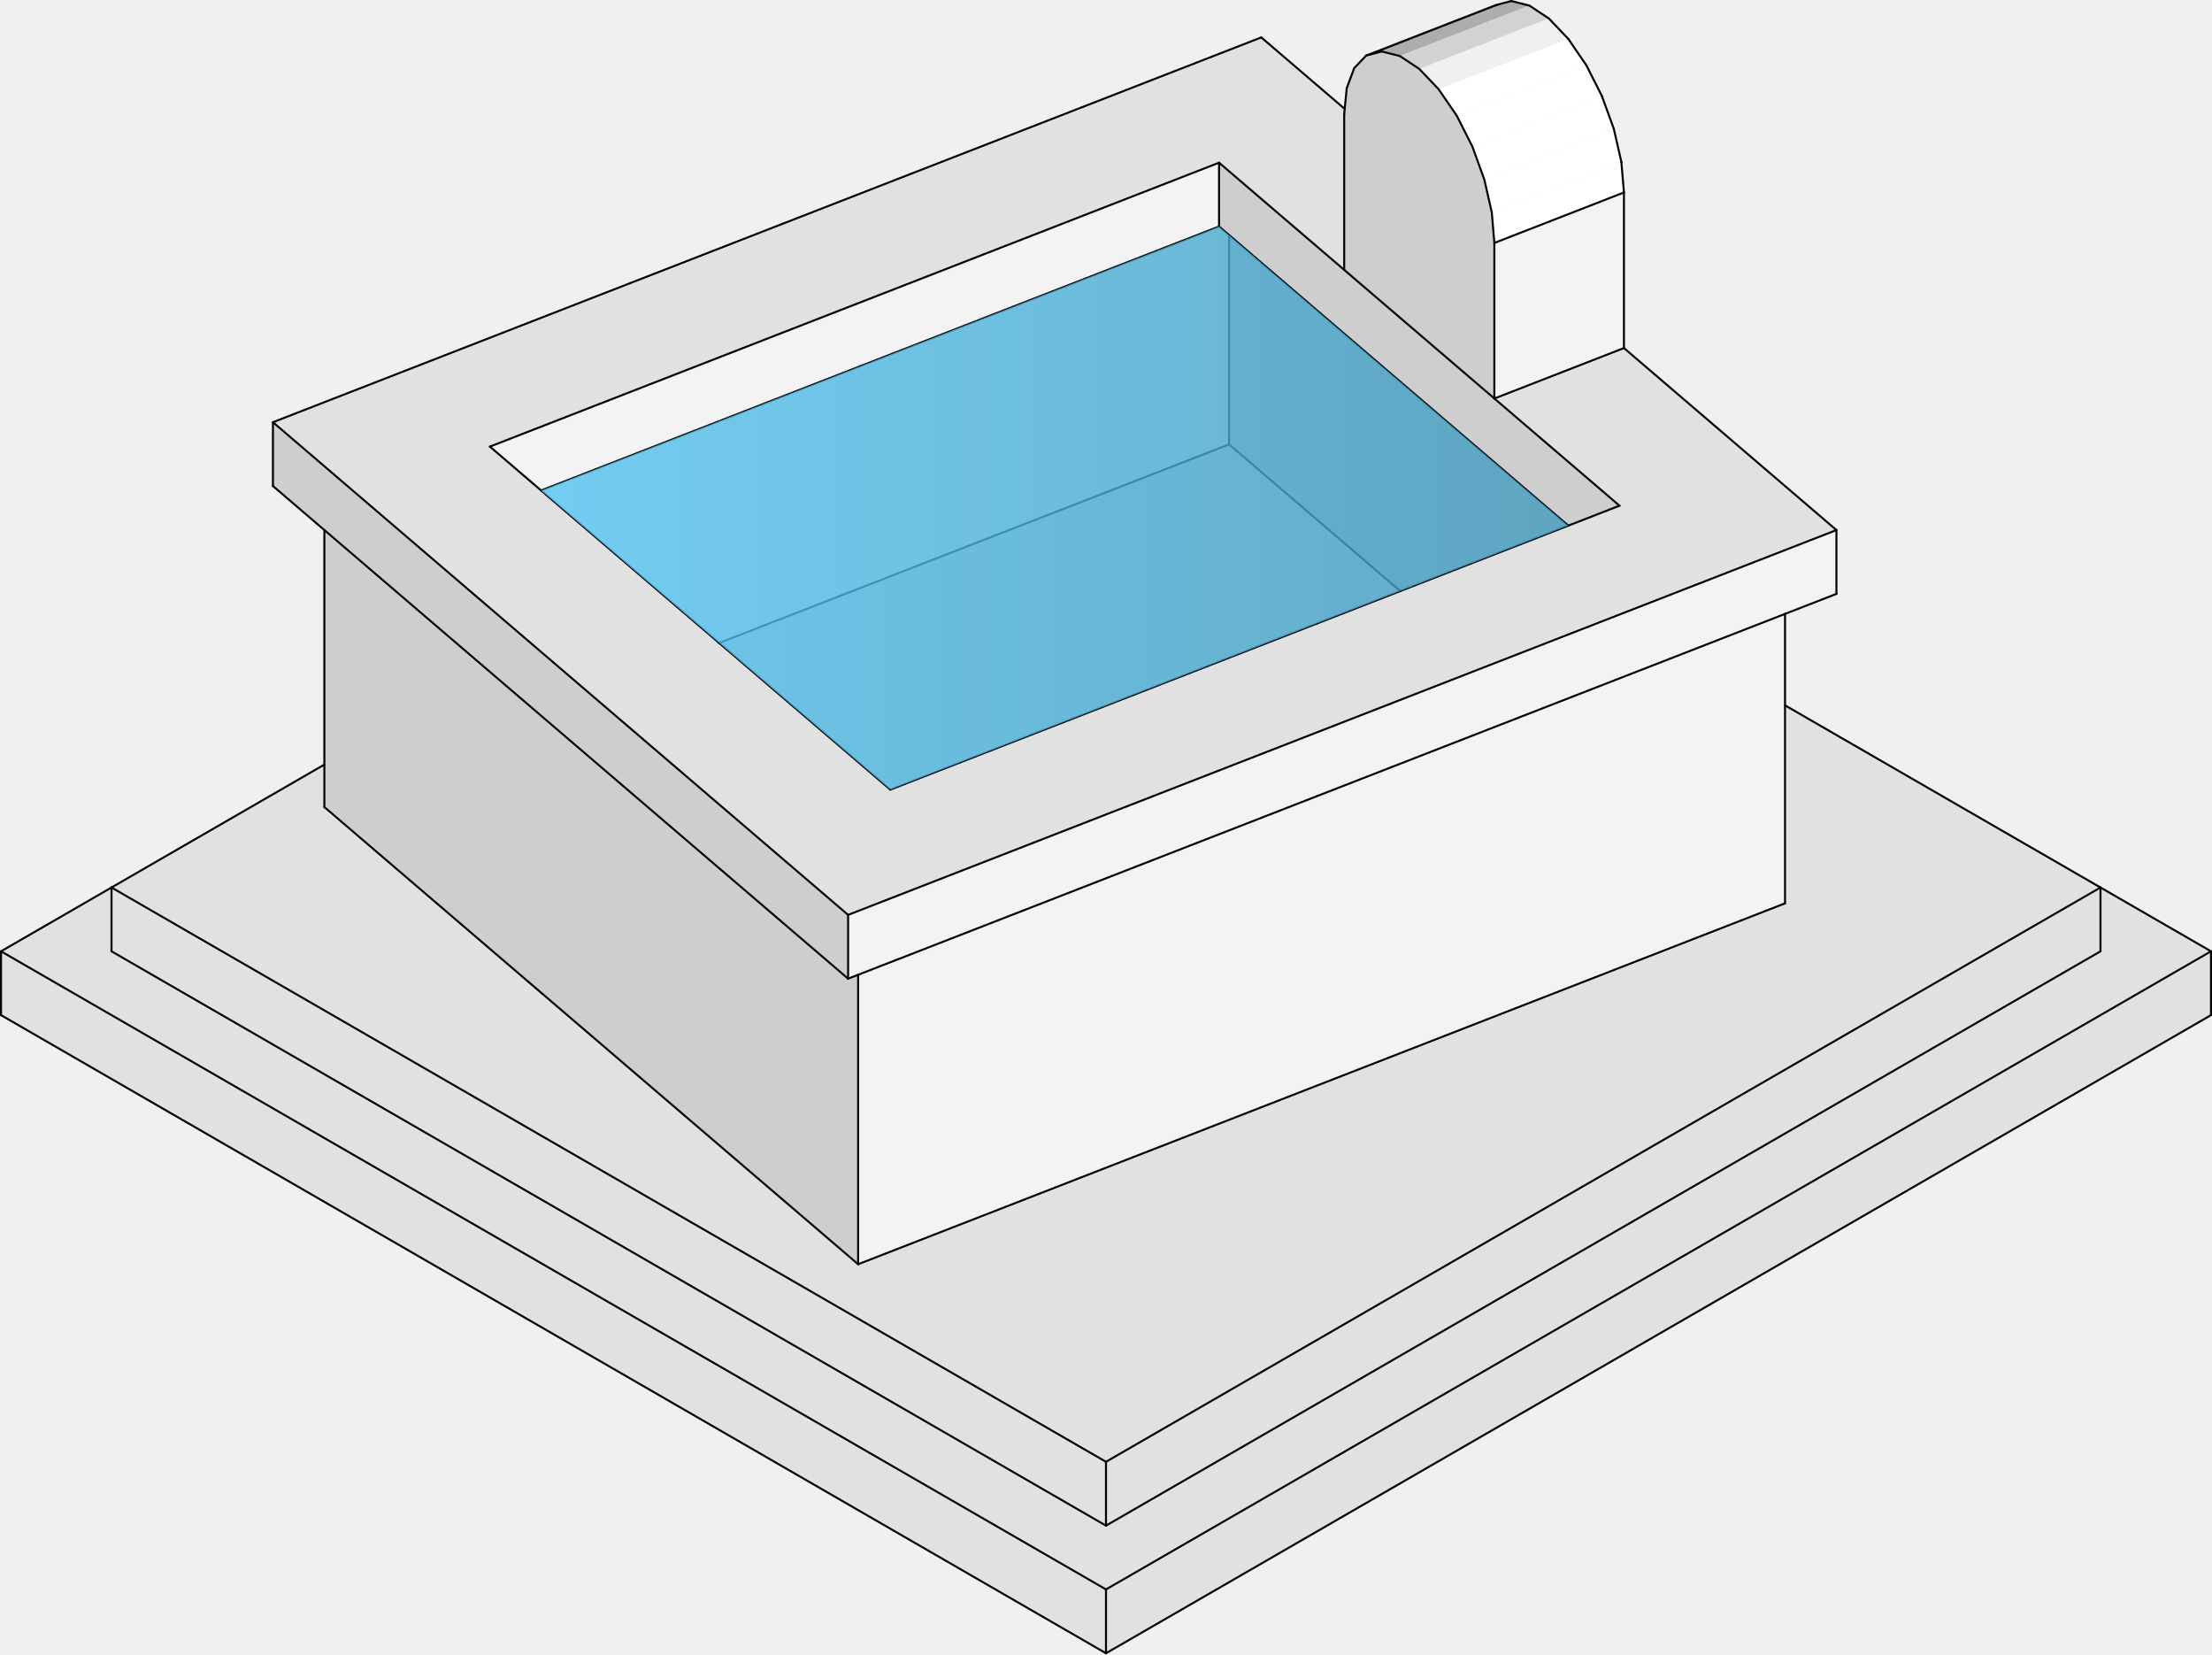
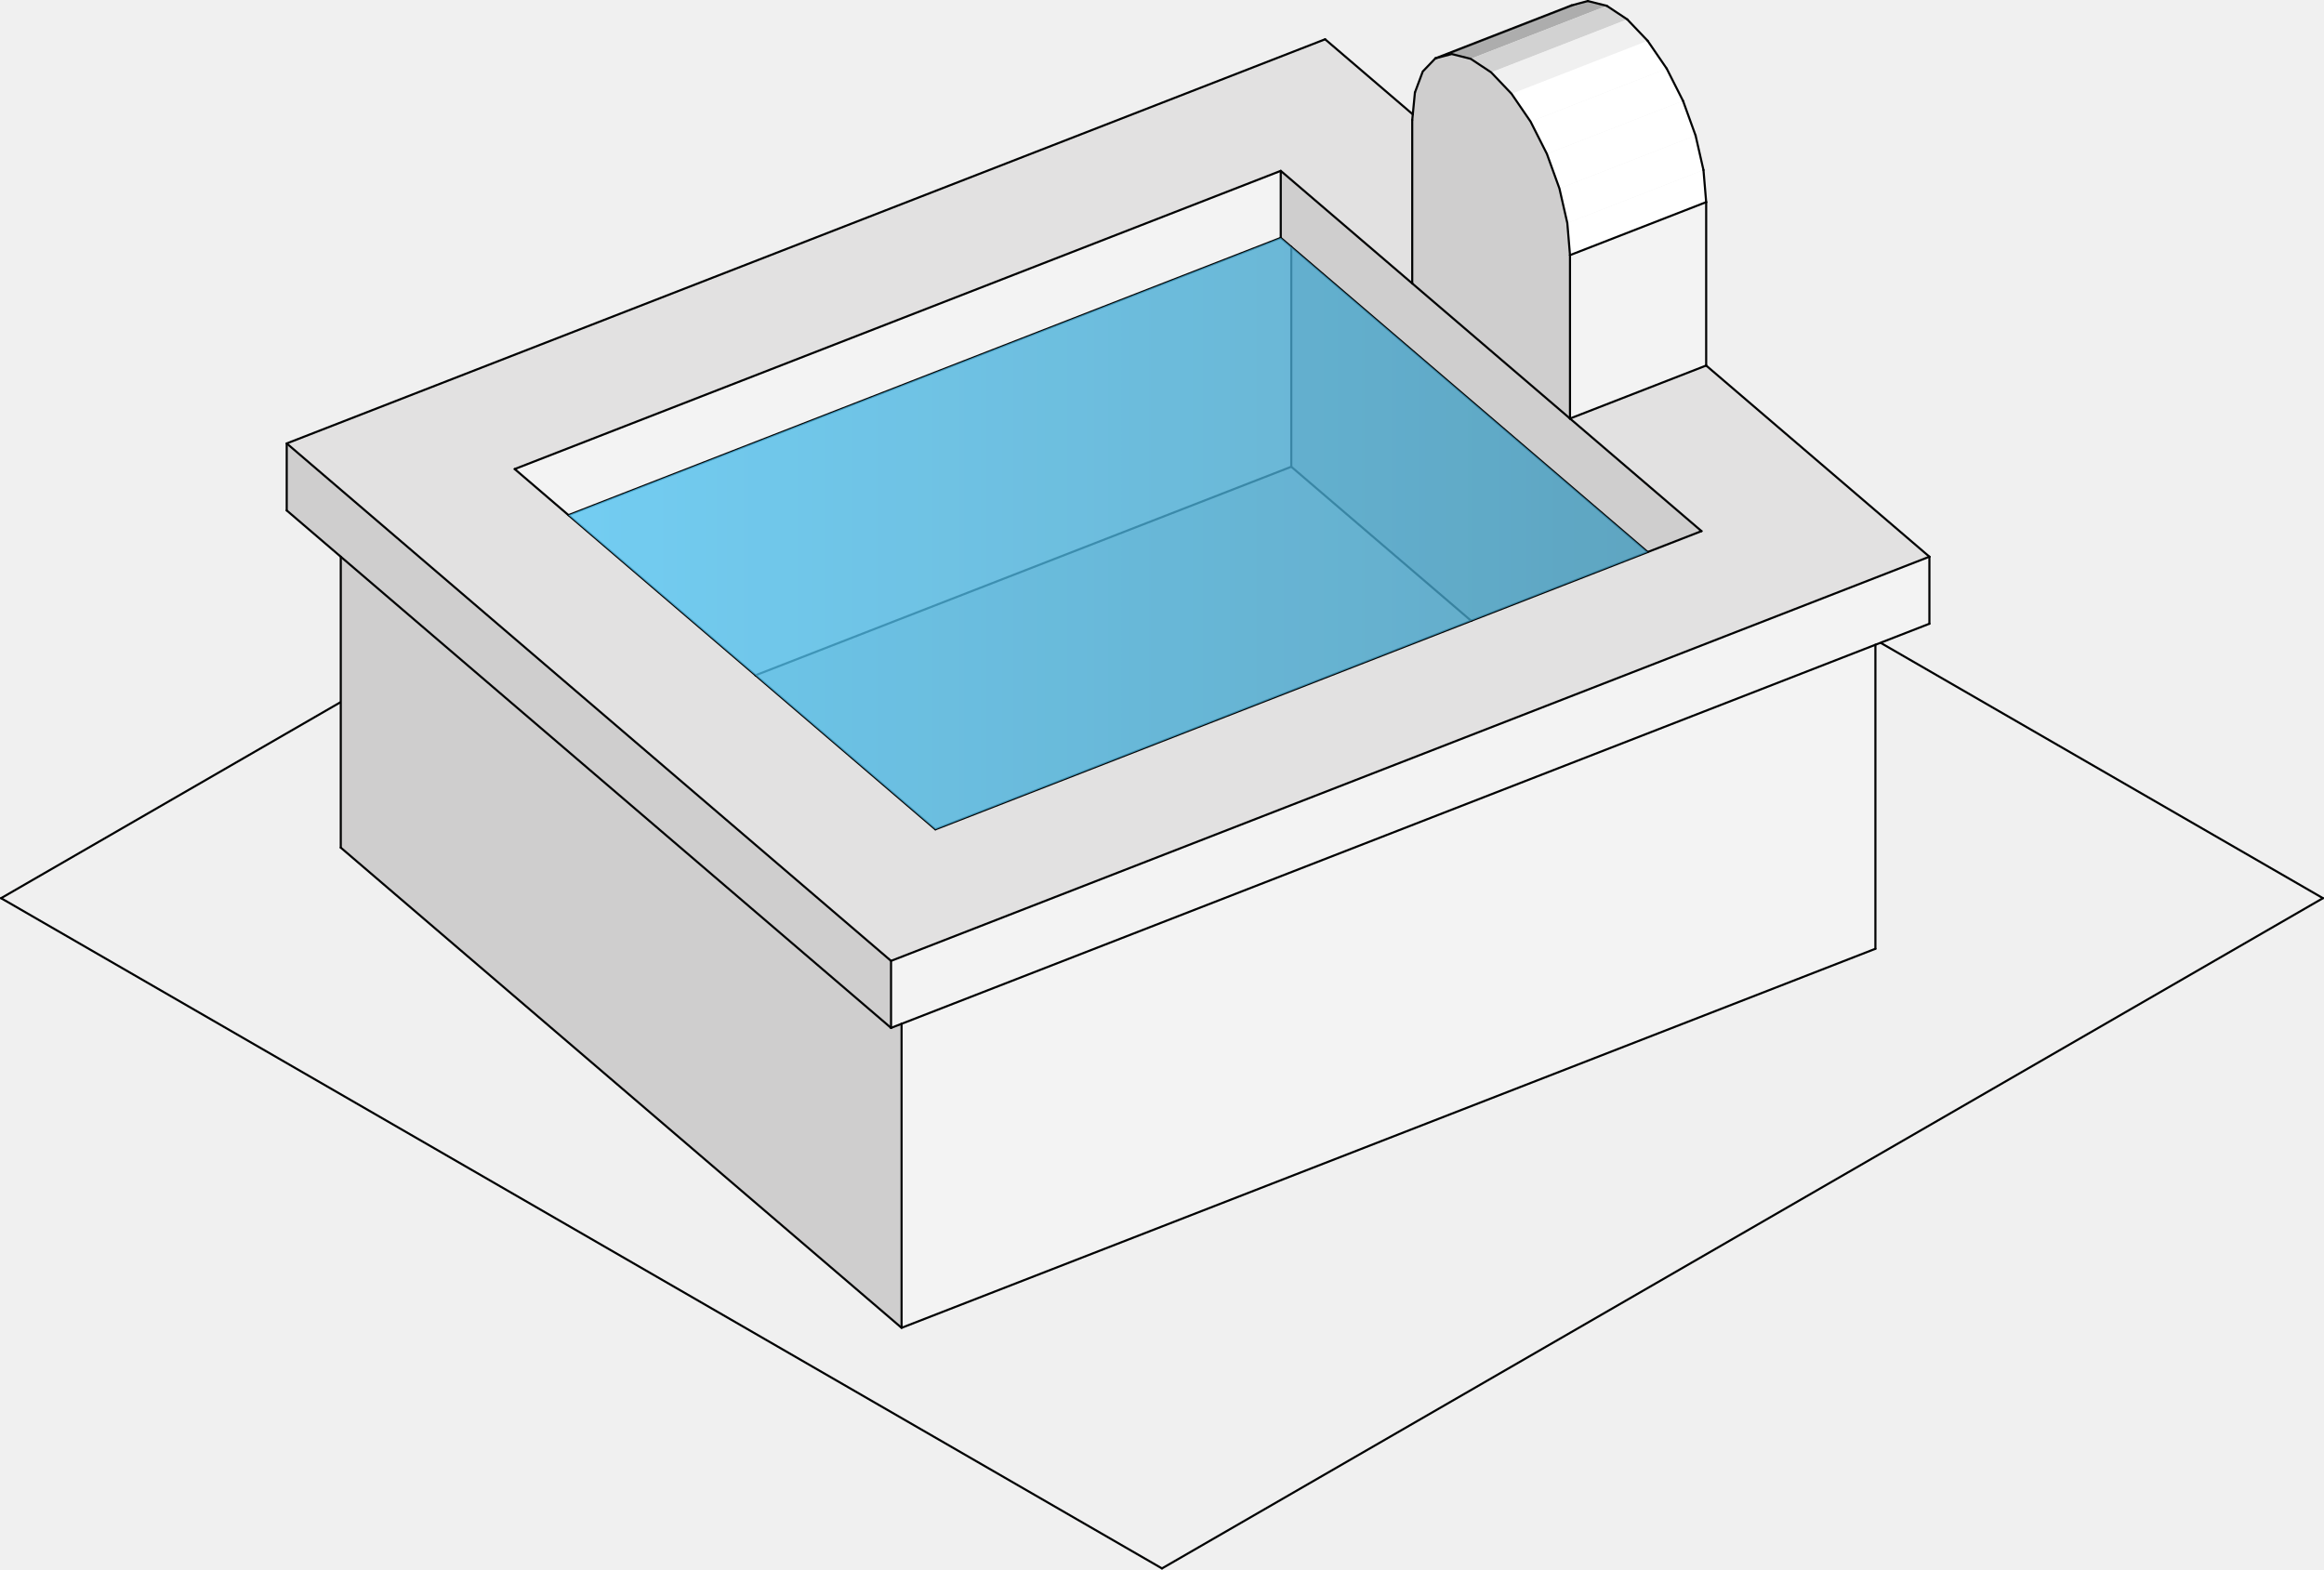
- <svg xmlns="http://www.w3.org/2000/svg" version="1.1" id="Calque_1" x="0px" y="0px" width="109.876" height="82.152" viewBox="0 0 109.876 82.152" enable-background="new 0 0 595.28 841.89" xml:space="preserve">
-   <defs id="defs190" />
-   <g id="g3" transform="translate(-242.2994,-379.3478)">
-     <g id="g5">
-       <polyline points="297.237,458.279 352.125,426.59 352.125,429.76 297.237,461.449 297.237,458.279   " id="polyline7" style="fill:#e2e1e1" />
-       <polyline points="352.125,426.59 297.237,458.279 242.35,426.59 247.838,423.421 247.838,426.59 297.237,455.111     346.636,426.59 346.636,423.421 352.125,426.59   " id="polyline9" style="fill:#e2e1e1" />
-       <polyline points="297.237,458.279 297.237,461.449 242.35,429.76 242.35,426.59 297.237,458.279   " id="polyline11" style="fill:#e2e1e1" />
-       <polyline points="247.838,426.59 247.838,423.421 297.237,451.941 297.237,455.111 247.838,426.59   " id="polyline13" style="fill:#e2e1e1" />
-       <polyline points="247.838,423.421 258.411,417.317 258.411,419.426 284.925,442.13 330.966,424.208     330.966,414.375 346.636,423.421 297.237,451.941 247.838,423.421   " id="polyline15" style="fill:#e2e1e1" />
-       <polyline points="346.636,423.421 346.636,426.59 297.237,455.111 297.237,451.941 346.636,423.421   " id="polyline17" style="fill:#e2e1e1" />
-       <polyline points="330.966,424.208 284.925,442.13 284.925,427.756 330.966,409.834 330.966,414.375     330.966,424.208   " id="polyline19" style="fill:#f3f3f3" />
-       <polyline points="284.925,442.13 258.411,419.426 258.411,417.317 258.411,405.671 284.427,427.949     284.925,427.756 284.925,442.13   " id="polyline21" style="fill:#cfcece" />
-       <polyline points="333.52,405.671 333.52,408.84 330.966,409.834 284.925,427.756 284.427,427.949 284.427,424.781     333.52,405.671   " id="polyline23" style="fill:#f3f3f3" />
-       <polyline points="333.52,405.671 284.427,424.781 255.857,400.315 304.95,381.206 309.095,384.756     309.069,385.024 309.069,392.75 302.853,387.427 266.634,401.526 269.177,403.705 278.021,411.277 286.524,418.56 311.854,408.7     320.2,405.451 322.744,404.461 316.528,399.138 322.965,396.632 333.52,405.671   " id="polyline25" style="fill:#e2e1e1" />
-       <polyline points="302.853,387.427 309.069,392.75 316.528,399.138 322.744,404.461 320.2,405.451 303.35,391.021     302.853,390.596 302.853,387.427   " id="polyline27" style="fill:#cfcece" />
-       <polyline points="302.853,387.427 302.853,390.596 269.177,403.705 266.634,401.526 302.853,387.427   " id="polyline29" style="fill:#f3f3f3" />
-       <polyline points="269.177,403.705 302.853,390.596 303.35,391.021 303.35,401.417 278.021,411.277     269.177,403.705   " id="polyline31" style="fill:#f3f3f3" />
-       <polyline points="278.021,411.277 303.35,401.417 311.854,408.7 286.524,418.56 278.021,411.277   " id="polyline33" style="fill:#e2e1e1" />
-       <polyline points="311.854,408.7 303.35,401.417 303.35,391.021 320.2,405.451 311.854,408.7   " id="polyline35" style="fill:#cfcece" />
-       <polyline points="255.857,403.484 255.857,400.315 284.427,424.781 284.427,427.949 258.411,405.671     255.857,403.484   " id="polyline37" style="fill:#cfcece" />
-       <polyline points="322.965,396.632 316.528,399.138 316.528,391.412 322.965,388.906 322.965,396.632   " id="polyline39" style="fill:#f3f3f3" />
-       <polyline points="309.069,392.75 309.069,385.024 309.095,384.756 309.196,383.723 309.567,382.729     310.161,382.108 310.934,381.904 311.833,382.13 312.8,382.771 313.763,383.783 314.663,385.098 315.436,386.625 316.028,388.26     316.401,389.893 316.528,391.412 316.528,399.138 309.069,392.75   " id="polyline41" style="fill:#cfcece" />
-       <polyline points="310.934,381.904 310.161,382.108 316.597,379.603 317.37,379.398 310.934,381.904   " id="polyline43" style="fill:#828383" />
-       <polyline points="311.833,382.13 310.934,381.904 317.37,379.398 318.269,379.625 311.833,382.13   " id="polyline45" style="fill:#adadad" />
-       <polyline points="312.8,382.771 311.833,382.13 318.269,379.625 319.235,380.266 312.8,382.771   " id="polyline47" style="fill:#d2d2d2" />
-       <polyline points="313.763,383.783 312.8,382.771 319.235,380.266 320.2,381.278 313.763,383.783   " id="polyline49" style="fill:#f0f0f0" />
-       <polyline points="314.663,385.098 313.763,383.783 320.2,381.278 321.099,382.592 314.663,385.098   " id="polyline51" style="fill:#ffffff" />
-       <polyline points="315.436,386.625 314.663,385.098 321.099,382.592 321.872,384.12 315.436,386.625   " id="polyline53" style="fill:#ffffff" />
-       <polyline points="316.028,388.26 315.436,386.625 321.872,384.12 322.464,385.755 316.028,388.26   " id="polyline55" style="fill:#ffffff" />
-       <polyline points="316.401,389.893 316.028,388.26 322.464,385.755 322.837,387.388 316.401,389.893   " id="polyline57" style="fill:#ffffff" />
-       <polyline points="316.528,391.412 316.401,389.893 322.837,387.388 322.965,388.906 316.528,391.412   " id="polyline59" style="fill:#ffffff" />
-       <line stroke-miterlimit="10" x1="297.237" y1="458.279" x2="352.125" y2="426.59" id="line61" style="fill:none;stroke:#010202;stroke-width:0.1;stroke-linecap:round;stroke-linejoin:round;stroke-miterlimit:10" />
-       <line stroke-miterlimit="10" x1="297.237" y1="458.279" x2="297.237" y2="461.449" id="line63" style="fill:none;stroke:#010202;stroke-width:0.1;stroke-linecap:round;stroke-linejoin:round;stroke-miterlimit:10" />
-       <line stroke-miterlimit="10" x1="247.838" y1="423.421" x2="297.237" y2="451.941" id="line65" style="fill:none;stroke:#010202;stroke-width:0.1;stroke-linecap:round;stroke-linejoin:round;stroke-miterlimit:10" />
-       <line stroke-miterlimit="10" x1="297.237" y1="455.111" x2="346.636" y2="426.59" id="line67" style="fill:none;stroke:#010202;stroke-width:0.1;stroke-linecap:round;stroke-linejoin:round;stroke-miterlimit:10" />
-       <line stroke-miterlimit="10" x1="247.838" y1="426.59" x2="297.237" y2="455.111" id="line69" style="fill:none;stroke:#010202;stroke-width:0.1;stroke-linecap:round;stroke-linejoin:round;stroke-miterlimit:10" />
-       <line stroke-miterlimit="10" x1="297.237" y1="451.941" x2="297.237" y2="455.111" id="line71" style="fill:none;stroke:#010202;stroke-width:0.1;stroke-linecap:round;stroke-linejoin:round;stroke-miterlimit:10" />
-       <line stroke-miterlimit="10" x1="297.237" y1="451.941" x2="346.636" y2="423.421" id="line73" style="fill:none;stroke:#010202;stroke-width:0.1;stroke-linecap:round;stroke-linejoin:round;stroke-miterlimit:10" />
-       <line stroke-miterlimit="10" x1="242.35" y1="426.59" x2="297.237" y2="458.279" id="line75" style="fill:none;stroke:#010202;stroke-width:0.1;stroke-linecap:round;stroke-linejoin:round;stroke-miterlimit:10" />
-       <polyline stroke-miterlimit="10" points="    330.966,424.208 284.925,442.13 258.411,419.426   " id="polyline77" style="fill:none;stroke:#010202;stroke-width:0.1;stroke-linecap:round;stroke-linejoin:round;stroke-miterlimit:10" />
-       <line stroke-miterlimit="10" x1="284.925" y1="442.13" x2="284.925" y2="427.756" id="line79" style="fill:none;stroke:#010202;stroke-width:0.1;stroke-linecap:round;stroke-linejoin:round;stroke-miterlimit:10" />
-       <polyline stroke-miterlimit="10" points="    311.854,408.7 303.35,401.417 278.021,411.277   " id="polyline81" style="fill:none;stroke:#010202;stroke-width:0.1;stroke-linecap:round;stroke-linejoin:round;stroke-miterlimit:10" />
-       <line stroke-miterlimit="10" x1="303.35" y1="391.021" x2="303.35" y2="401.417" id="line83" style="fill:none;stroke:#010202;stroke-width:0.1;stroke-linecap:round;stroke-linejoin:round;stroke-miterlimit:10" />
-       <line stroke-miterlimit="10" x1="284.427" y1="424.781" x2="333.52" y2="405.671" id="line85" style="fill:none;stroke:#010202;stroke-width:0.1;stroke-linecap:round;stroke-linejoin:round;stroke-miterlimit:10" />
-       <polyline stroke-miterlimit="10" points="    302.853,390.596 302.853,387.427 309.069,392.75   " id="polyline87" style="fill:none;stroke:#010202;stroke-width:0.1;stroke-linecap:round;stroke-linejoin:round;stroke-miterlimit:10" />
-       <line stroke-miterlimit="10" x1="266.634" y1="401.526" x2="302.853" y2="387.427" id="line89" style="fill:none;stroke:#010202;stroke-width:0.1;stroke-linecap:round;stroke-linejoin:round;stroke-miterlimit:10" />
-       <polyline stroke-miterlimit="10" points="    255.857,400.315 284.427,424.781 284.427,427.949   " id="polyline91" style="fill:none;stroke:#010202;stroke-width:0.1;stroke-linecap:round;stroke-linejoin:round;stroke-miterlimit:10" />
-       <line stroke-miterlimit="10" x1="316.528" y1="399.138" x2="322.744" y2="404.461" id="line93" style="fill:none;stroke:#010202;stroke-width:0.1;stroke-linecap:round;stroke-linejoin:round;stroke-miterlimit:10" />
-       <line stroke-miterlimit="10" x1="322.965" y1="396.632" x2="316.528" y2="399.138" id="line95" style="fill:none;stroke:#010202;stroke-width:0.1;stroke-linecap:round;stroke-linejoin:round;stroke-miterlimit:10" />
-       <line stroke-miterlimit="10" x1="316.528" y1="399.138" x2="316.528" y2="391.412" id="line97" style="fill:none;stroke:#010202;stroke-width:0.1;stroke-linecap:round;stroke-linejoin:round;stroke-miterlimit:10" />
-       <line stroke-miterlimit="10" x1="309.069" y1="392.75" x2="316.528" y2="399.138" id="line99" style="fill:none;stroke:#010202;stroke-width:0.1;stroke-linecap:round;stroke-linejoin:round;stroke-miterlimit:10" />
-       <polyline stroke-miterlimit="10" points="    310.161,382.108 310.934,381.904 311.833,382.13 312.8,382.771 313.763,383.783 314.663,385.098 315.436,386.625 316.028,388.26     316.401,389.893 316.528,391.412   " id="polyline101" style="fill:none;stroke:#010202;stroke-width:0.1;stroke-linecap:round;stroke-linejoin:round;stroke-miterlimit:10" />
-       <line stroke-miterlimit="10" x1="316.528" y1="391.412" x2="322.965" y2="388.906" id="line103" style="fill:none;stroke:#010202;stroke-width:0.1;stroke-linecap:round;stroke-linejoin:round;stroke-miterlimit:10" />
-       <polyline stroke-miterlimit="10" points="    297.237,461.449 352.125,429.76 352.125,426.59   " id="polyline105" style="fill:none;stroke:#010202;stroke-width:0.1;stroke-linecap:round;stroke-linejoin:round;stroke-miterlimit:10" />
-       <line stroke-miterlimit="10" x1="247.838" y1="423.421" x2="247.838" y2="426.59" id="line107" style="fill:none;stroke:#010202;stroke-width:0.1;stroke-linecap:round;stroke-linejoin:round;stroke-miterlimit:10" />
-       <line stroke-miterlimit="10" x1="258.411" y1="417.317" x2="247.838" y2="423.421" id="line109" style="fill:none;stroke:#010202;stroke-width:0.1;stroke-linecap:round;stroke-linejoin:round;stroke-miterlimit:10" />
-       <line stroke-miterlimit="10" x1="242.35" y1="429.76" x2="242.35" y2="426.59" id="line111" style="fill:none;stroke:#010202;stroke-width:0.1;stroke-linecap:round;stroke-linejoin:round;stroke-miterlimit:10" />
-       <line stroke-miterlimit="10" x1="346.636" y1="423.421" x2="330.966" y2="414.375" id="line113" style="fill:none;stroke:#010202;stroke-width:0.1;stroke-linecap:round;stroke-linejoin:round;stroke-miterlimit:10" />
-       <line stroke-miterlimit="10" x1="346.636" y1="423.421" x2="346.636" y2="426.59" id="line115" style="fill:none;stroke:#010202;stroke-width:0.1;stroke-linecap:round;stroke-linejoin:round;stroke-miterlimit:10" />
-       <line stroke-miterlimit="10" x1="242.35" y1="429.76" x2="297.237" y2="461.449" id="line117" style="fill:none;stroke:#010202;stroke-width:0.1;stroke-linecap:round;stroke-linejoin:round;stroke-miterlimit:10" />
-       <line stroke-miterlimit="10" x1="333.52" y1="405.671" x2="333.52" y2="408.84" id="line119" style="fill:none;stroke:#010202;stroke-width:0.1;stroke-linecap:round;stroke-linejoin:round;stroke-miterlimit:10" />
-       <line stroke-miterlimit="10" x1="333.52" y1="405.671" x2="322.965" y2="396.632" id="line121" style="fill:none;stroke:#010202;stroke-width:0.1;stroke-linecap:round;stroke-linejoin:round;stroke-miterlimit:10" />
-       <line stroke-miterlimit="10" x1="302.853" y1="390.596" x2="269.177" y2="403.705" id="line123" style="fill:none;stroke:#010202;stroke-width:0.1;stroke-linecap:round;stroke-linejoin:round;stroke-miterlimit:10" />
-       <polyline stroke-miterlimit="10" points="    304.95,381.206 255.857,400.315 255.857,403.484   " id="polyline125" style="fill:none;stroke:#010202;stroke-width:0.1;stroke-linecap:round;stroke-linejoin:round;stroke-miterlimit:10" />
-       <line stroke-miterlimit="10" x1="309.095" y1="384.756" x2="304.95" y2="381.206" id="line127" style="fill:none;stroke:#010202;stroke-width:0.1;stroke-linecap:round;stroke-linejoin:round;stroke-miterlimit:10" />
-       <line stroke-miterlimit="10" x1="309.069" y1="392.75" x2="309.069" y2="385.024" id="line129" style="fill:none;stroke:#010202;stroke-width:0.1;stroke-linecap:round;stroke-linejoin:round;stroke-miterlimit:10" />
-       <polyline stroke-miterlimit="10" points="    309.196,383.723 309.567,382.729 310.161,382.108   " id="polyline131" style="fill:none;stroke:#010202;stroke-width:0.1;stroke-linecap:round;stroke-linejoin:round;stroke-miterlimit:10" />
-       <line stroke-miterlimit="10" x1="322.837" y1="387.388" x2="322.965" y2="388.906" id="line133" style="fill:none;stroke:#010202;stroke-width:0.1;stroke-linecap:round;stroke-linejoin:round;stroke-miterlimit:10" />
-       <line stroke-miterlimit="10" x1="322.464" y1="385.755" x2="322.837" y2="387.388" id="line135" style="fill:none;stroke:#010202;stroke-width:0.1;stroke-linecap:round;stroke-linejoin:round;stroke-miterlimit:10" />
-       <line stroke-miterlimit="10" x1="321.872" y1="384.12" x2="322.464" y2="385.755" id="line137" style="fill:none;stroke:#010202;stroke-width:0.1;stroke-linecap:round;stroke-linejoin:round;stroke-miterlimit:10" />
-       <line stroke-miterlimit="10" x1="321.099" y1="382.592" x2="321.872" y2="384.12" id="line139" style="fill:none;stroke:#010202;stroke-width:0.1;stroke-linecap:round;stroke-linejoin:round;stroke-miterlimit:10" />
-       <line stroke-miterlimit="10" x1="320.2" y1="381.278" x2="321.099" y2="382.592" id="line141" style="fill:none;stroke:#010202;stroke-width:0.1;stroke-linecap:round;stroke-linejoin:round;stroke-miterlimit:10" />
-       <line stroke-miterlimit="10" x1="319.235" y1="380.266" x2="320.2" y2="381.278" id="line143" style="fill:none;stroke:#010202;stroke-width:0.1;stroke-linecap:round;stroke-linejoin:round;stroke-miterlimit:10" />
-       <line stroke-miterlimit="10" x1="318.269" y1="379.625" x2="319.235" y2="380.266" id="line145" style="fill:none;stroke:#010202;stroke-width:0.1;stroke-linecap:round;stroke-linejoin:round;stroke-miterlimit:10" />
-       <line stroke-miterlimit="10" x1="317.37" y1="379.398" x2="318.269" y2="379.625" id="line147" style="fill:none;stroke:#010202;stroke-width:0.1;stroke-linecap:round;stroke-linejoin:round;stroke-miterlimit:10" />
-       <line stroke-miterlimit="10" x1="316.597" y1="379.603" x2="317.37" y2="379.398" id="line149" style="fill:none;stroke:#010202;stroke-width:0.1;stroke-linecap:round;stroke-linejoin:round;stroke-miterlimit:10" />
-       <line stroke-miterlimit="10" x1="310.161" y1="382.108" x2="316.597" y2="379.603" id="line151" style="fill:none;stroke:#010202;stroke-width:0.1;stroke-linecap:round;stroke-linejoin:round;stroke-miterlimit:10" />
-       <line stroke-miterlimit="10" x1="322.965" y1="396.632" x2="322.965" y2="388.906" id="line153" style="fill:none;stroke:#010202;stroke-width:0.1;stroke-linecap:round;stroke-linejoin:round;stroke-miterlimit:10" />
-       <line stroke-miterlimit="10" x1="352.125" y1="426.59" x2="346.636" y2="423.421" id="line155" style="fill:none;stroke:#010202;stroke-width:0.1;stroke-linecap:round;stroke-linejoin:round;stroke-miterlimit:10" />
-       <line stroke-miterlimit="10" x1="247.838" y1="423.421" x2="242.35" y2="426.59" id="line157" style="fill:none;stroke:#010202;stroke-width:0.1;stroke-linecap:round;stroke-linejoin:round;stroke-miterlimit:10" />
-       <polyline stroke-miterlimit="10" points="    258.411,419.426 258.411,417.317 258.411,405.671   " id="polyline159" style="fill:none;stroke:#010202;stroke-width:0.1;stroke-linecap:round;stroke-linejoin:round;stroke-miterlimit:10" />
-       <polyline stroke-miterlimit="10" points="    330.966,424.208 330.966,414.375 330.966,409.834   " id="polyline161" style="fill:none;stroke:#010202;stroke-width:0.1;stroke-linecap:round;stroke-linejoin:round;stroke-miterlimit:10" />
-       <line stroke-miterlimit="10" x1="311.854" y1="408.7" x2="286.524" y2="418.56" id="line163" style="fill:none;stroke:#010202;stroke-width:0.1;stroke-linecap:round;stroke-linejoin:round;stroke-miterlimit:10" />
-       <line stroke-miterlimit="10" x1="284.427" y1="427.949" x2="284.925" y2="427.756" id="line165" style="fill:none;stroke:#010202;stroke-width:0.1;stroke-linecap:round;stroke-linejoin:round;stroke-miterlimit:10" />
-       <polyline stroke-miterlimit="10" points="    302.853,390.596 303.35,391.021 320.2,405.451   " id="polyline167" style="fill:none;stroke:#010202;stroke-width:0.1;stroke-linecap:round;stroke-linejoin:round;stroke-miterlimit:10" />
-       <line stroke-miterlimit="10" x1="286.524" y1="418.56" x2="278.021" y2="411.277" id="line169" style="fill:none;stroke:#010202;stroke-width:0.1;stroke-linecap:round;stroke-linejoin:round;stroke-miterlimit:10" />
-       <polyline stroke-miterlimit="10" points="    255.857,403.484 258.411,405.671 284.427,427.949   " id="polyline171" style="fill:none;stroke:#010202;stroke-width:0.1;stroke-linecap:round;stroke-linejoin:round;stroke-miterlimit:10" />
-       <polyline stroke-miterlimit="10" points="    309.069,385.024 309.095,384.756 309.196,383.723   " id="polyline173" style="fill:none;stroke:#010202;stroke-width:0.1;stroke-linecap:round;stroke-linejoin:round;stroke-miterlimit:10" />
-       <polyline stroke-miterlimit="10" points="    322.744,404.461 320.2,405.451 311.854,408.7   " id="polyline175" style="fill:none;stroke:#010202;stroke-width:0.1;stroke-linecap:round;stroke-linejoin:round;stroke-miterlimit:10" />
-       <polyline stroke-miterlimit="10" points="    284.925,427.756 330.966,409.834 333.52,408.84   " id="polyline177" style="fill:none;stroke:#010202;stroke-width:0.1;stroke-linecap:round;stroke-linejoin:round;stroke-miterlimit:10" />
-       <polyline stroke-miterlimit="10" points="    278.021,411.277 269.177,403.705 266.634,401.526   " id="polyline179" style="fill:none;stroke:#010202;stroke-width:0.1;stroke-linecap:round;stroke-linejoin:round;stroke-miterlimit:10" />
-     </g>
-     <linearGradient id="SVGID_1_" gradientUnits="userSpaceOnUse" x1="269.177" y1="404.578" x2="320.2" y2="404.578">
-       <stop offset="0" style="stop-color:#52C3F1" id="stop182" />
-       <stop offset="1" style="stop-color:#439BBE" id="stop184" />
-     </linearGradient>
-     <polygon points="302.853,390.596 320.2,405.451 286.524,418.56 269.177,403.705 " id="polygon186" style="opacity:0.8;fill:url(#SVGID_1_)" />
-   </g>
+ <svg xmlns="http://www.w3.org/2000/svg" version="1.1" id="Calque_1" x="0px" y="0px" width="109.875px" height="74.207px" viewBox="0.001 6.339 109.875 74.207" enable-background="new 0.001 6.339 109.875 74.207" xml:space="preserve">
+   <line id="polyline105_3_" fill="none" stroke="#010202" stroke-width="0.1" stroke-linecap="round" stroke-linejoin="round" stroke-miterlimit="10" x1="109.826" y1="48.806" x2="54.937" y2="17.117" />
+   <line id="line117_2_" fill="none" stroke="#010202" stroke-width="0.1" stroke-linecap="round" stroke-linejoin="round" stroke-miterlimit="10" x1="54.937" y1="17.117" x2="0.051" y2="48.806" />
+   <polyline id="polyline19" fill="#F3F3F3" points="88.667,51.198 42.626,69.12 42.626,54.746 88.667,36.824 88.667,41.365   88.667,51.198 " />
+   <polyline id="polyline21" fill="#CFCECE" points="42.626,69.12 16.112,46.416 16.112,44.307 16.112,32.661 42.128,54.939   42.626,54.746 42.626,69.12 " />
+   <polyline id="polyline23" fill="#F3F3F3" points="91.22,32.661 91.22,35.83 88.667,36.824 42.626,54.746 42.128,54.939   42.128,51.771 91.22,32.661 " />
+   <polyline id="polyline25" fill="#E2E1E1" points="91.22,32.661 42.128,51.771 13.557,27.305 62.65,8.196 66.796,11.746   66.769,12.014 66.769,19.74 60.553,14.417 24.335,28.516 26.878,30.695 35.721,38.267 44.224,45.551 69.554,35.69 77.9,32.441   80.445,31.451 74.228,26.128 80.666,23.622 91.22,32.661 " />
+   <polyline id="polyline27" fill="#CFCECE" points="60.553,14.417 66.769,19.74 74.228,26.128 80.445,31.451 77.9,32.441   61.051,18.011 60.553,17.586 60.553,14.417 " />
+   <polyline id="polyline29" fill="#F3F3F3" points="60.553,14.417 60.553,17.586 26.878,30.695 24.335,28.516 60.553,14.417 " />
+   <polyline id="polyline31" fill="#F3F3F3" points="26.878,30.695 60.553,17.586 61.051,18.011 61.051,28.407 35.721,38.267   26.878,30.695 " />
+   <polyline id="polyline33" fill="#E2E1E1" points="35.721,38.267 61.051,28.407 69.554,35.69 44.224,45.551 35.721,38.267 " />
+   <polyline id="polyline35" fill="#CFCECE" points="69.554,35.69 61.051,28.407 61.051,18.011 77.9,32.441 69.554,35.69 " />
+   <polyline id="polyline37" fill="#CFCECE" points="13.557,30.474 13.557,27.305 42.128,51.771 42.128,54.939 16.112,32.661   13.557,30.474 " />
+   <polyline id="polyline39" fill="#F3F3F3" points="80.666,23.622 74.228,26.128 74.228,18.402 80.666,15.896 80.666,23.622 " />
+   <polyline id="polyline41" fill="#CFCECE" points="66.769,19.74 66.769,12.014 66.796,11.746 66.896,10.713 67.267,9.719   67.862,9.098 68.635,8.894 69.534,9.12 70.501,9.761 71.464,10.773 72.364,12.088 73.136,13.615 73.728,15.25 74.101,16.884   74.228,18.402 74.228,26.128 66.769,19.74 " />
+   <polyline id="polyline43" fill="#828383" points="68.635,8.894 67.862,9.098 74.298,6.594 75.071,6.388 68.635,8.894 " />
+   <polyline id="polyline45" fill="#ADADAD" points="69.534,9.12 68.635,8.894 75.071,6.388 75.969,6.615 69.534,9.12 " />
+   <polyline id="polyline47" fill="#D2D2D2" points="70.501,9.761 69.534,9.12 75.969,6.615 76.935,7.256 70.501,9.761 " />
+   <polyline id="polyline49" fill="#F0F0F0" points="71.464,10.773 70.501,9.761 76.935,7.256 77.9,8.268 71.464,10.773 " />
+   <polyline id="polyline51" fill="#FFFFFF" points="72.364,12.088 71.464,10.773 77.9,8.268 78.8,9.582 72.364,12.088 " />
+   <polyline id="polyline53" fill="#FFFFFF" points="73.136,13.615 72.364,12.088 78.8,9.582 79.573,11.11 73.136,13.615 " />
+   <polyline id="polyline55" fill="#FFFFFF" points="73.728,15.25 73.136,13.615 79.573,11.11 80.165,12.745 73.728,15.25 " />
+   <polyline id="polyline57" fill="#FFFFFF" points="74.101,16.884 73.728,15.25 80.165,12.745 80.538,14.378 74.101,16.884 " />
+   <polyline id="polyline59" fill="#FFFFFF" points="74.228,18.402 74.101,16.884 80.538,14.378 80.666,15.896 74.228,18.402 " />
+   <polyline id="polyline77" fill="none" stroke="#010202" stroke-width="0.1" stroke-linecap="round" stroke-linejoin="round" stroke-miterlimit="10" points="  88.667,51.198 42.626,69.12 16.112,46.416 " />
+   <line id="line79" fill="none" stroke="#010202" stroke-width="0.1" stroke-linecap="round" stroke-linejoin="round" stroke-miterlimit="10" x1="42.626" y1="69.12" x2="42.626" y2="54.746" />
+   <polyline id="polyline81" fill="none" stroke="#010202" stroke-width="0.1" stroke-linecap="round" stroke-linejoin="round" stroke-miterlimit="10" points="  69.554,35.69 61.051,28.407 35.721,38.267 " />
+   <line id="line83" fill="none" stroke="#010202" stroke-width="0.1" stroke-linecap="round" stroke-linejoin="round" stroke-miterlimit="10" x1="61.051" y1="18.011" x2="61.051" y2="28.407" />
+   <line id="line85" fill="none" stroke="#010202" stroke-width="0.1" stroke-linecap="round" stroke-linejoin="round" stroke-miterlimit="10" x1="42.128" y1="51.771" x2="91.22" y2="32.661" />
+   <polyline id="polyline87" fill="none" stroke="#010202" stroke-width="0.1" stroke-linecap="round" stroke-linejoin="round" stroke-miterlimit="10" points="  60.553,17.586 60.553,14.417 66.769,19.74 " />
+   <line id="line89" fill="none" stroke="#010202" stroke-width="0.1" stroke-linecap="round" stroke-linejoin="round" stroke-miterlimit="10" x1="24.335" y1="28.516" x2="60.553" y2="14.417" />
+   <polyline id="polyline91" fill="none" stroke="#010202" stroke-width="0.1" stroke-linecap="round" stroke-linejoin="round" stroke-miterlimit="10" points="  13.557,27.305 42.128,51.771 42.128,54.939 " />
+   <line id="line93" fill="none" stroke="#010202" stroke-width="0.1" stroke-linecap="round" stroke-linejoin="round" stroke-miterlimit="10" x1="74.228" y1="26.128" x2="80.445" y2="31.451" />
+   <line id="line95" fill="none" stroke="#010202" stroke-width="0.1" stroke-linecap="round" stroke-linejoin="round" stroke-miterlimit="10" x1="80.666" y1="23.622" x2="74.228" y2="26.128" />
+   <line id="line97" fill="none" stroke="#010202" stroke-width="0.1" stroke-linecap="round" stroke-linejoin="round" stroke-miterlimit="10" x1="74.228" y1="26.128" x2="74.228" y2="18.402" />
+   <line id="line99" fill="none" stroke="#010202" stroke-width="0.1" stroke-linecap="round" stroke-linejoin="round" stroke-miterlimit="10" x1="66.769" y1="19.74" x2="74.228" y2="26.128" />
+   <polyline id="polyline101" fill="none" stroke="#010202" stroke-width="0.1" stroke-linecap="round" stroke-linejoin="round" stroke-miterlimit="10" points="  67.862,9.098 68.635,8.894 69.534,9.12 70.501,9.761 71.464,10.773 72.364,12.088 73.136,13.615 73.728,15.25 74.101,16.884   74.228,18.402 " />
+   <line id="line103" fill="none" stroke="#010202" stroke-width="0.1" stroke-linecap="round" stroke-linejoin="round" stroke-miterlimit="10" x1="74.228" y1="18.402" x2="80.666" y2="15.896" />
+   <line id="polyline105_1_" fill="none" stroke="#010202" stroke-width="0.1" stroke-linecap="round" stroke-linejoin="round" stroke-miterlimit="10" x1="54.937" y1="80.496" x2="109.826" y2="48.806" />
+   <line id="line117" fill="none" stroke="#010202" stroke-width="0.1" stroke-linecap="round" stroke-linejoin="round" stroke-miterlimit="10" x1="0.051" y1="48.806" x2="54.937" y2="80.496" />
+   <line id="line119" fill="none" stroke="#010202" stroke-width="0.1" stroke-linecap="round" stroke-linejoin="round" stroke-miterlimit="10" x1="91.22" y1="32.661" x2="91.22" y2="35.83" />
+   <line id="line121" fill="none" stroke="#010202" stroke-width="0.1" stroke-linecap="round" stroke-linejoin="round" stroke-miterlimit="10" x1="91.22" y1="32.661" x2="80.666" y2="23.622" />
+   <line id="line123" fill="none" stroke="#010202" stroke-width="0.1" stroke-linecap="round" stroke-linejoin="round" stroke-miterlimit="10" x1="60.553" y1="17.586" x2="26.878" y2="30.695" />
+   <polyline id="polyline125" fill="none" stroke="#010202" stroke-width="0.1" stroke-linecap="round" stroke-linejoin="round" stroke-miterlimit="10" points="  62.65,8.196 13.557,27.305 13.557,30.474 " />
+   <line id="line127" fill="none" stroke="#010202" stroke-width="0.1" stroke-linecap="round" stroke-linejoin="round" stroke-miterlimit="10" x1="66.796" y1="11.746" x2="62.65" y2="8.196" />
+   <line id="line129" fill="none" stroke="#010202" stroke-width="0.1" stroke-linecap="round" stroke-linejoin="round" stroke-miterlimit="10" x1="66.769" y1="19.74" x2="66.769" y2="12.014" />
+   <polyline id="polyline131" fill="none" stroke="#010202" stroke-width="0.1" stroke-linecap="round" stroke-linejoin="round" stroke-miterlimit="10" points="  66.896,10.713 67.267,9.719 67.862,9.098 " />
+   <line id="line133" fill="none" stroke="#010202" stroke-width="0.1" stroke-linecap="round" stroke-linejoin="round" stroke-miterlimit="10" x1="80.538" y1="14.378" x2="80.666" y2="15.896" />
+   <line id="line135" fill="none" stroke="#010202" stroke-width="0.1" stroke-linecap="round" stroke-linejoin="round" stroke-miterlimit="10" x1="80.165" y1="12.745" x2="80.538" y2="14.378" />
+   <line id="line137" fill="none" stroke="#010202" stroke-width="0.1" stroke-linecap="round" stroke-linejoin="round" stroke-miterlimit="10" x1="79.573" y1="11.11" x2="80.165" y2="12.745" />
+   <line id="line139" fill="none" stroke="#010202" stroke-width="0.1" stroke-linecap="round" stroke-linejoin="round" stroke-miterlimit="10" x1="78.8" y1="9.582" x2="79.573" y2="11.11" />
+   <line id="line141" fill="none" stroke="#010202" stroke-width="0.1" stroke-linecap="round" stroke-linejoin="round" stroke-miterlimit="10" x1="77.9" y1="8.268" x2="78.8" y2="9.582" />
+   <line id="line143" fill="none" stroke="#010202" stroke-width="0.1" stroke-linecap="round" stroke-linejoin="round" stroke-miterlimit="10" x1="76.935" y1="7.256" x2="77.9" y2="8.268" />
+   <line id="line145" fill="none" stroke="#010202" stroke-width="0.1" stroke-linecap="round" stroke-linejoin="round" stroke-miterlimit="10" x1="75.969" y1="6.615" x2="76.935" y2="7.256" />
+   <line id="line147" fill="none" stroke="#010202" stroke-width="0.1" stroke-linecap="round" stroke-linejoin="round" stroke-miterlimit="10" x1="75.071" y1="6.388" x2="75.969" y2="6.615" />
+   <line id="line149" fill="none" stroke="#010202" stroke-width="0.1" stroke-linecap="round" stroke-linejoin="round" stroke-miterlimit="10" x1="74.298" y1="6.594" x2="75.071" y2="6.388" />
+   <line id="line151" fill="none" stroke="#010202" stroke-width="0.1" stroke-linecap="round" stroke-linejoin="round" stroke-miterlimit="10" x1="67.862" y1="9.098" x2="74.298" y2="6.594" />
+   <line id="line153" fill="none" stroke="#010202" stroke-width="0.1" stroke-linecap="round" stroke-linejoin="round" stroke-miterlimit="10" x1="80.666" y1="23.622" x2="80.666" y2="15.896" />
+   <polyline id="polyline159" fill="none" stroke="#010202" stroke-width="0.1" stroke-linecap="round" stroke-linejoin="round" stroke-miterlimit="10" points="  16.112,46.416 16.112,44.307 16.112,32.661 " />
+   <polyline id="polyline161" fill="none" stroke="#010202" stroke-width="0.1" stroke-linecap="round" stroke-linejoin="round" stroke-miterlimit="10" points="  88.667,51.198 88.667,41.365 88.667,36.824 " />
+   <line id="line163" fill="none" stroke="#010202" stroke-width="0.1" stroke-linecap="round" stroke-linejoin="round" stroke-miterlimit="10" x1="69.554" y1="35.69" x2="44.224" y2="45.551" />
+   <line id="line165" fill="none" stroke="#010202" stroke-width="0.1" stroke-linecap="round" stroke-linejoin="round" stroke-miterlimit="10" x1="42.128" y1="54.939" x2="42.626" y2="54.746" />
+   <polyline id="polyline167" fill="none" stroke="#010202" stroke-width="0.1" stroke-linecap="round" stroke-linejoin="round" stroke-miterlimit="10" points="  60.553,17.586 61.051,18.011 77.9,32.441 " />
+   <line id="line169" fill="none" stroke="#010202" stroke-width="0.1" stroke-linecap="round" stroke-linejoin="round" stroke-miterlimit="10" x1="44.224" y1="45.551" x2="35.721" y2="38.267" />
+   <polyline id="polyline171" fill="none" stroke="#010202" stroke-width="0.1" stroke-linecap="round" stroke-linejoin="round" stroke-miterlimit="10" points="  13.557,30.474 16.112,32.661 42.128,54.939 " />
+   <polyline id="polyline173" fill="none" stroke="#010202" stroke-width="0.1" stroke-linecap="round" stroke-linejoin="round" stroke-miterlimit="10" points="  66.769,12.014 66.796,11.746 66.896,10.713 " />
+   <polyline id="polyline175" fill="none" stroke="#010202" stroke-width="0.1" stroke-linecap="round" stroke-linejoin="round" stroke-miterlimit="10" points="  80.445,31.451 77.9,32.441 69.554,35.69 " />
+   <polyline id="polyline177" fill="none" stroke="#010202" stroke-width="0.1" stroke-linecap="round" stroke-linejoin="round" stroke-miterlimit="10" points="  42.626,54.746 88.667,36.824 91.22,35.83 " />
+   <polyline id="polyline179" fill="none" stroke="#010202" stroke-width="0.1" stroke-linecap="round" stroke-linejoin="round" stroke-miterlimit="10" points="  35.721,38.267 26.878,30.695 24.335,28.516 " />
+   <linearGradient id="polygon186_1_" gradientUnits="userSpaceOnUse" x1="269.037" y1="-329.709" x2="320.059" y2="-329.709" gradientTransform="matrix(1 0 0 -1 -242.1592 -298.1411)">
+     <stop offset="0" style="stop-color:#52C3F1" />
+     <stop offset="1" style="stop-color:#439BBE" />
+   </linearGradient>
+   <polygon id="polygon186" opacity="0.8" fill="url(#polygon186_1_)" enable-background="new    " points="60.553,17.586 77.9,32.441   44.224,45.551 26.878,30.695 " />
</svg>
